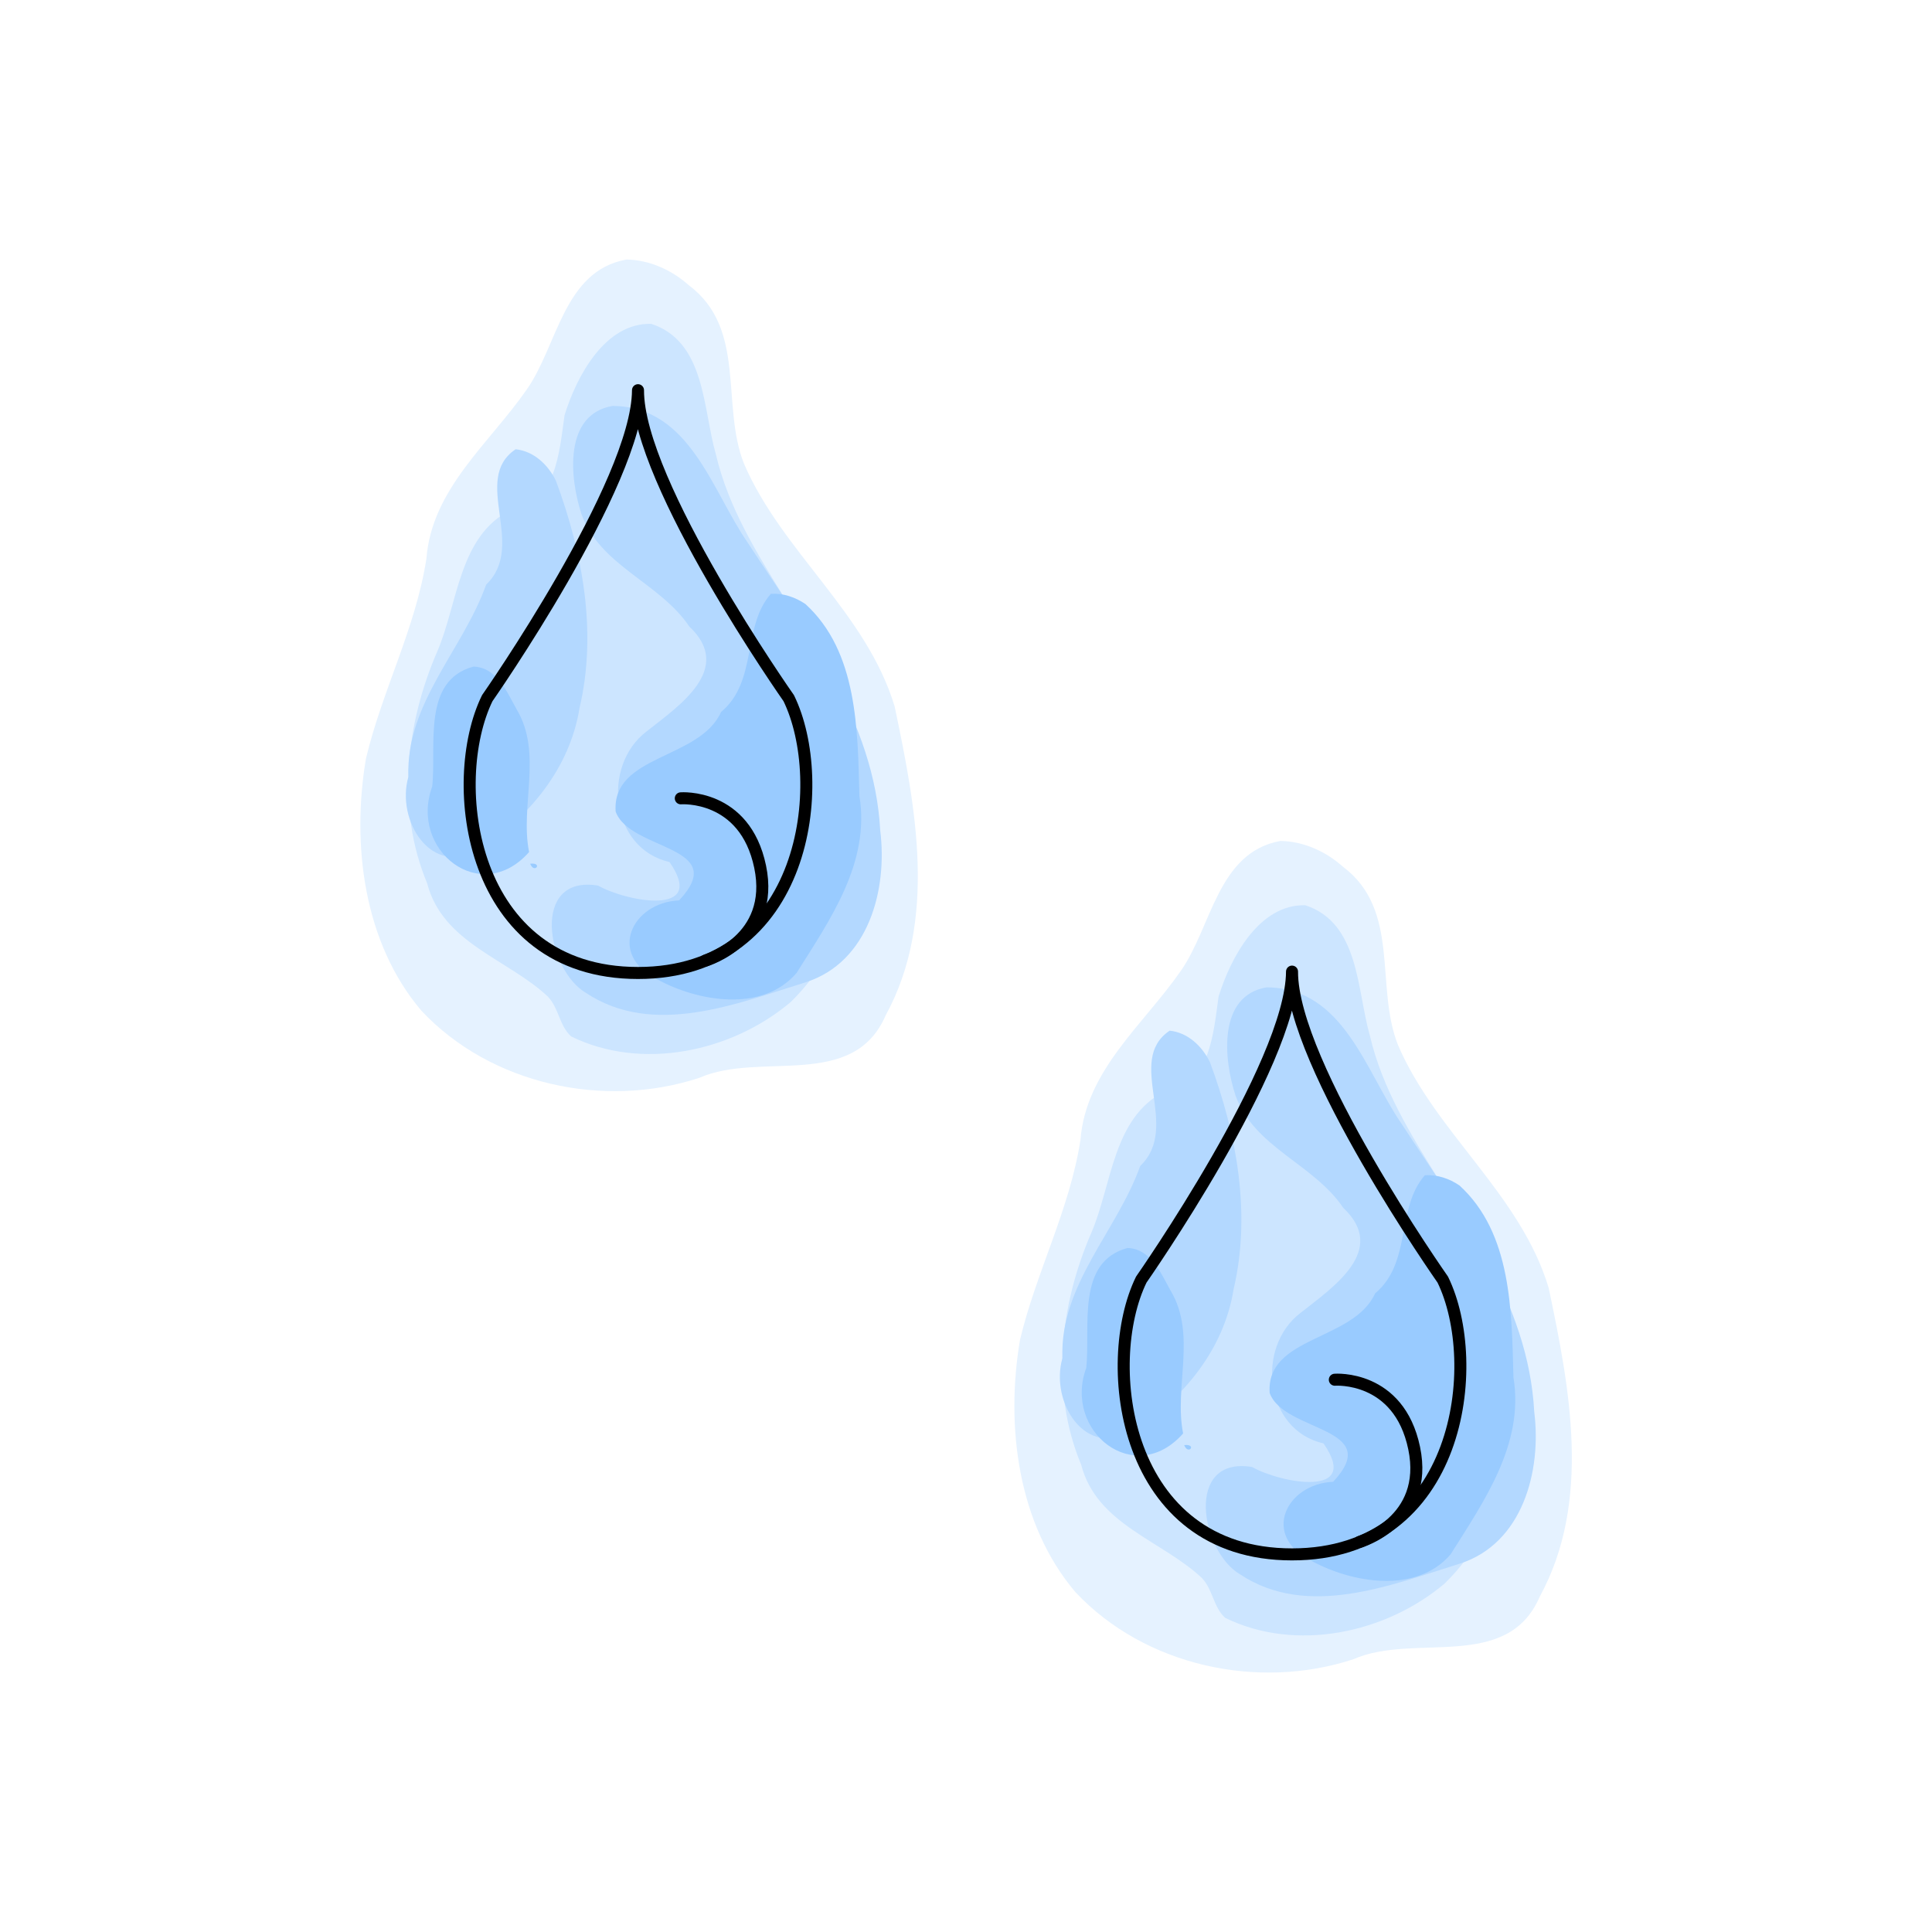
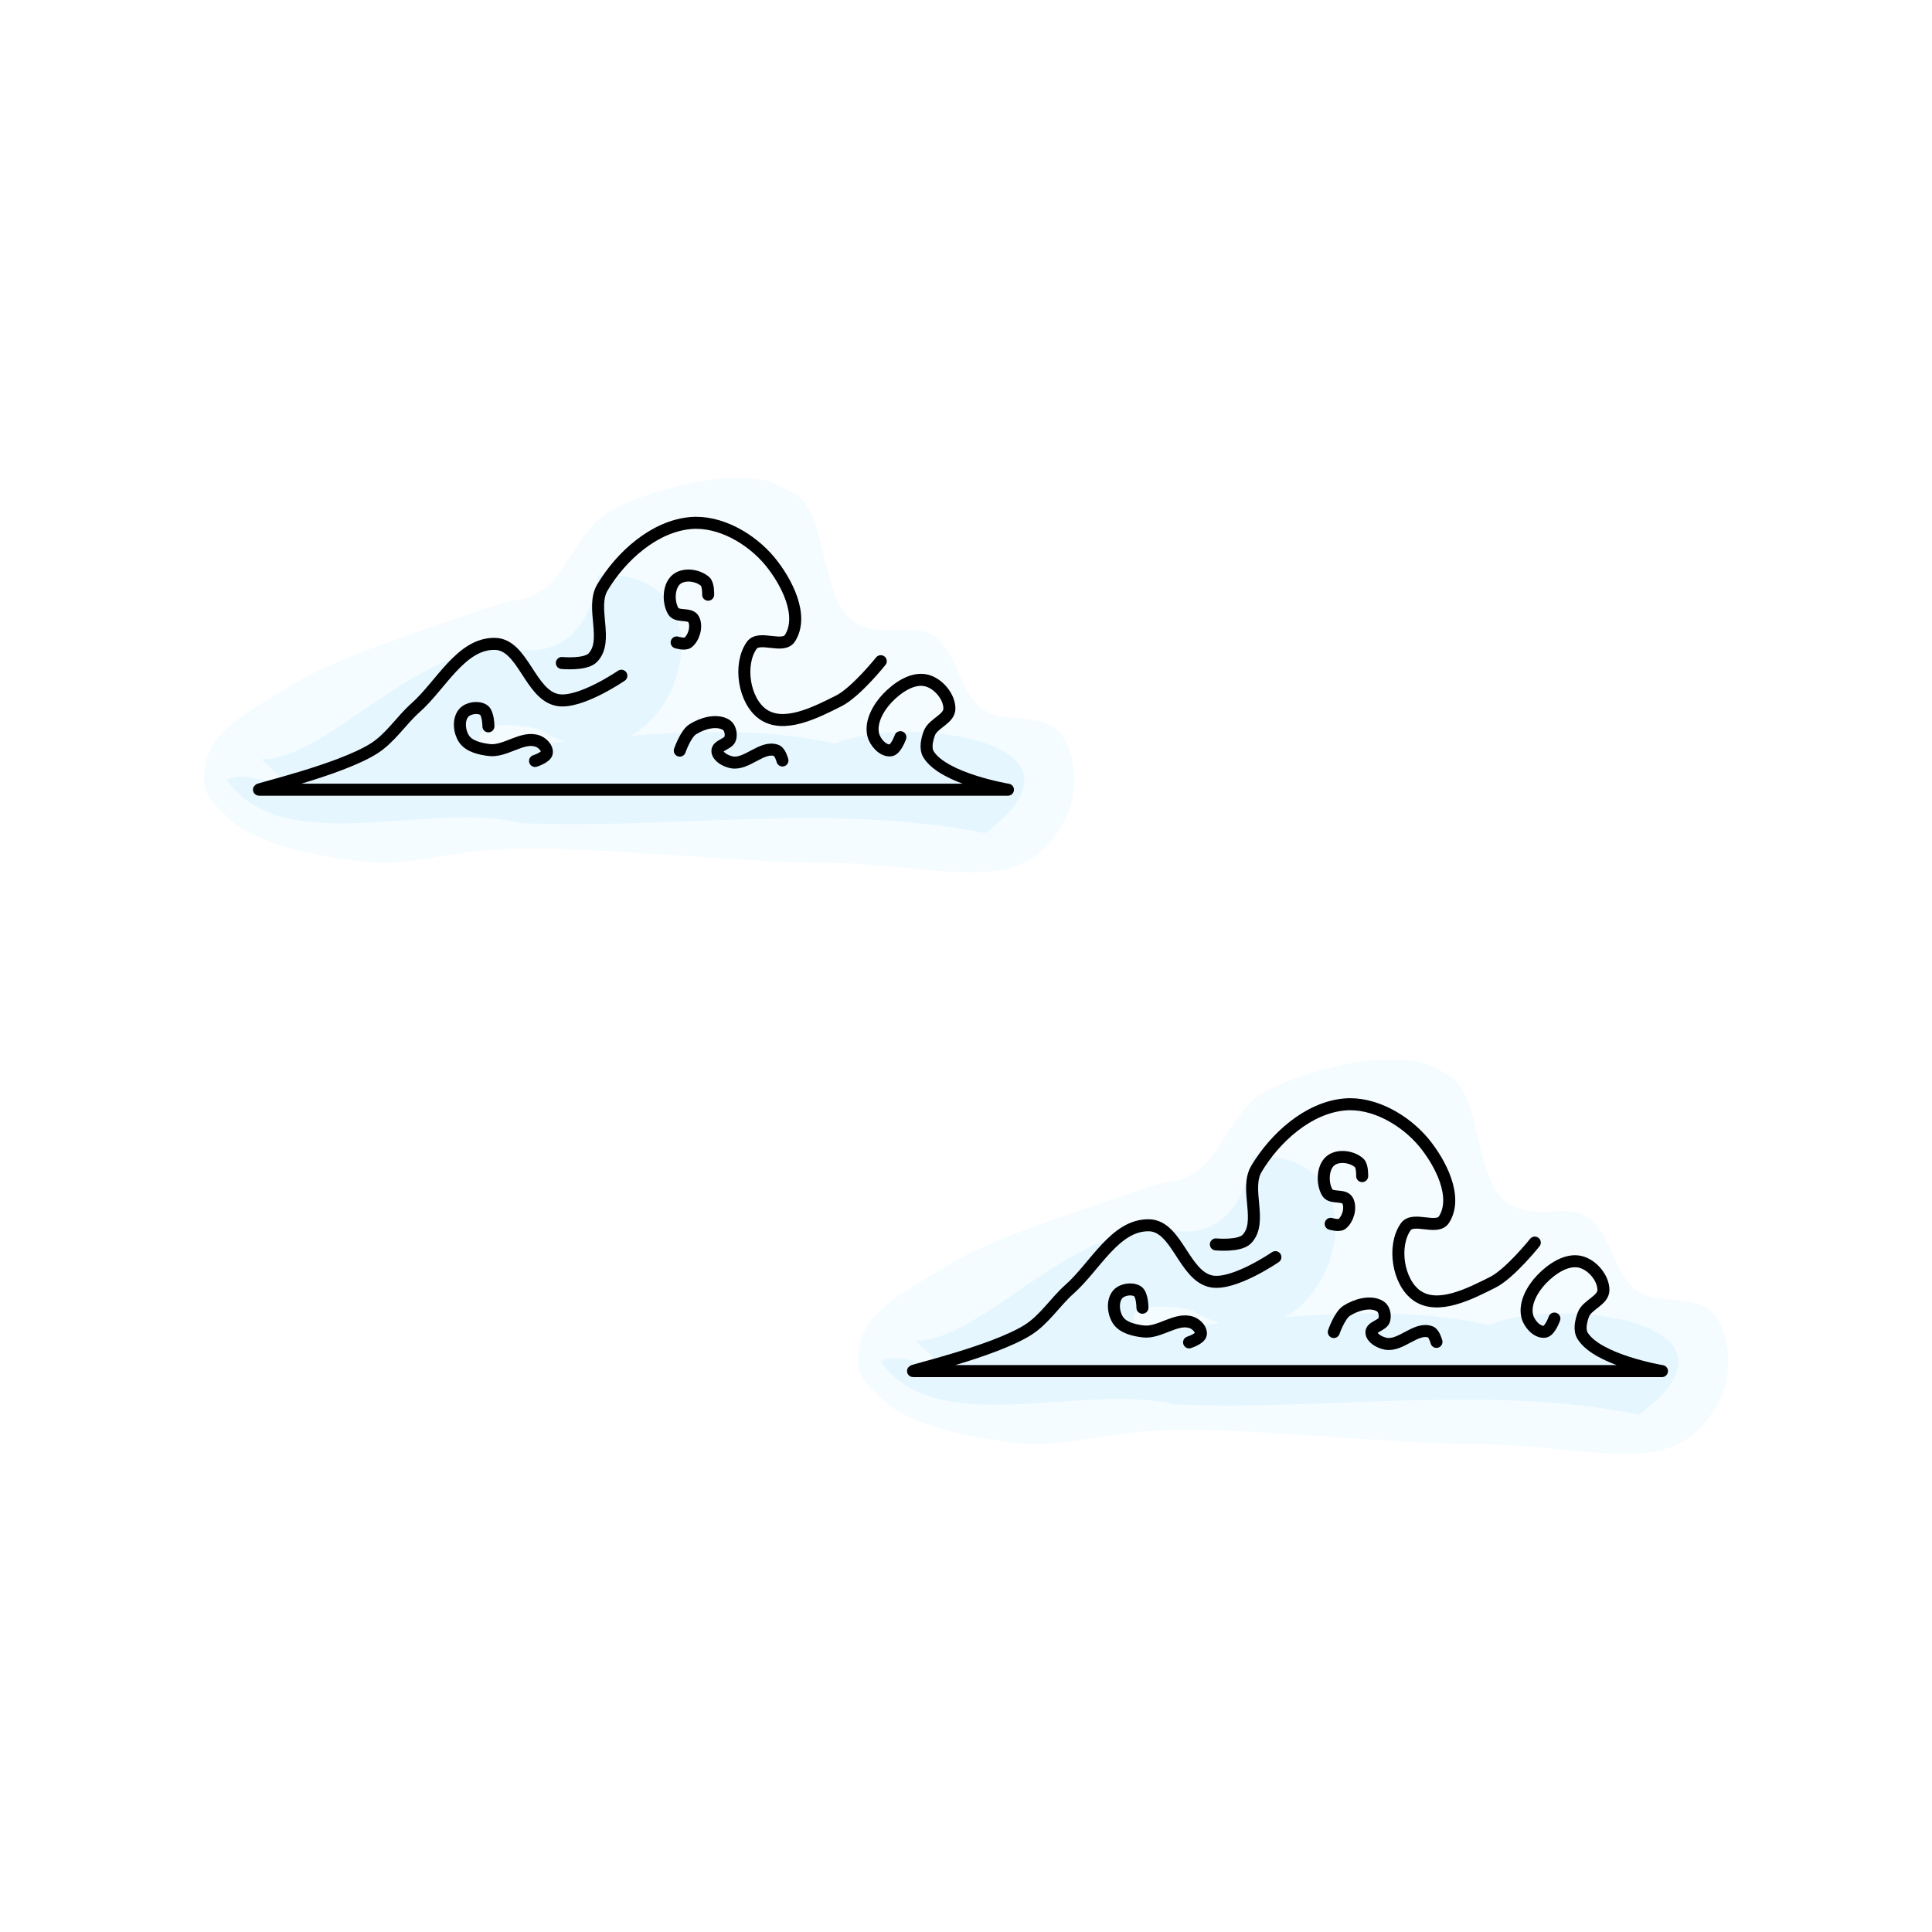
<svg xmlns="http://www.w3.org/2000/svg" xmlns:ns1="svglink" xmlns:ns2="svglink:origin" width="16.072mm" height="16.072mm" viewBox="0 0 16.072 16.072" version="1.1" id="svg8848">
-   <defs id="defs8852" />
+   <defs id="defs8852">
+     <defs id="defs2-3" transform="translate(23.7157, 9.99819)" />
+     <style id="style2-6" transform="translate(23.7157, 9.99819)">
+ polygon {
+ shape-rendering:crispEdges;
+ stroke-width:0.074;
+ }
+ .s0 {
+ stroke:#000000;
+ stroke-width:0.072;
+ stroke-linecap:round;
+ stroke-linejoin:round;
+ fill:none;
+ }
+ .s1 {
+ stroke:#000000;
+ stroke-width:0.072;
+ stroke-linecap:round;
+ stroke-linejoin:round;
+ fill:none;
+ }
+ .s2 {
+ stroke:#19b219;
+ stroke-width:0.072;
+ stroke-linecap:round;
+ stroke-linejoin:round;
+ fill:none;
+ }
+ .s3 {
+ stroke:#7f4c00;
+ stroke-width:0.072;
+ stroke-linecap:round;
+ stroke-linejoin:round;
+ fill:none;
+ }
+ .s4 {
+ stroke:#00cc00;
+ stroke-width:0.072;
+ stroke-linecap:round;
+ stroke-linejoin:round;
+ fill:none;
+ }
+ .s5 {
+ stroke:#000000;
+ stroke-width:0.048;
+ stroke-linecap:round;
+ stroke-linejoin:round;
+ fill:none;
+ }
+ .s6 {
+ stroke:#ff19ff;
+ stroke-width:0.048;
+ stroke-linecap:round;
+ stroke-linejoin:round;
+ fill:none;
+ }
+ .s7 {
+ stroke:#ff0000;
+ stroke-width:0.072;
+ stroke-linecap:round;
+ stroke-linejoin:round;
+ fill:none;
+ }
+ .s8 {
+ stroke:#ffff00;
+ stroke-width:0.072;
+ stroke-linecap:round;
+ stroke-linejoin:round;
+ fill:none;
+ }
+ .s9 {
+ stroke:#001919;
+ stroke-width:0.048;
+ stroke-linecap:round;
+ stroke-linejoin:round;
+ fill:none;
+ }
+ .sa {
+ stroke:#006666;
+ stroke-width:0.048;
+ stroke-linecap:round;
+ stroke-linejoin:round;
+ fill:none;
+ }
+ .sb {
+ stroke:#00ffff;
+ stroke-width:0.145;
+ stroke-linecap:round;
+ stroke-linejoin:round;
+ fill:none;
+ }
+ .sc {
+ stroke:#ff0000;
+ stroke-width:0.386;
+ stroke-linecap:round;
+ stroke-linejoin:round;
+ fill:none;
+ }
+ .sd {
+ stroke:#191919;
+ stroke-width:0.048;
+ stroke-linecap:round;
+ stroke-linejoin:round;
+ fill:none;
+ }
+ .se {
+ stroke:#000000;
+ stroke-width:0.048;
+ stroke-linecap:round;
+ stroke-linejoin:round;
+ stroke-dasharray:0.723,0.723;
+ fill:none;
+ }
+ .sf {
+ stroke:#000000;
+ stroke-width:0.145;
+ stroke-linecap:round;
+ stroke-linejoin:round;
+ fill:none;
+ }
+ </style>
+   </defs>
  <style id="style8840">
polygon {
shape-rendering:crispEdges;
stroke-width:0.074;
}
.s0 {
stroke:#000000;
stroke-width:0.072;
stroke-linecap:round;
stroke-linejoin:round;
fill:none;
}
.s1 {
stroke:#000000;
stroke-width:0.072;
stroke-linecap:round;
stroke-linejoin:round;
fill:none;
}
.s2 {
stroke:#19b219;
stroke-width:0.072;
stroke-linecap:round;
stroke-linejoin:round;
fill:none;
}
.s3 {
stroke:#7f4c00;
stroke-width:0.072;
stroke-linecap:round;
stroke-linejoin:round;
fill:none;
}
.s4 {
stroke:#00cc00;
stroke-width:0.072;
stroke-linecap:round;
stroke-linejoin:round;
fill:none;
}
.s5 {
stroke:#000000;
stroke-width:0.048;
stroke-linecap:round;
stroke-linejoin:round;
fill:none;
}
.s6 {
stroke:#ff19ff;
stroke-width:0.048;
stroke-linecap:round;
stroke-linejoin:round;
fill:none;
}
.s7 {
stroke:#ff0000;
stroke-width:0.072;
stroke-linecap:round;
stroke-linejoin:round;
fill:none;
}
.s8 {
stroke:#ffff00;
stroke-width:0.072;
stroke-linecap:round;
stroke-linejoin:round;
fill:none;
}
.s9 {
stroke:#001919;
stroke-width:0.048;
stroke-linecap:round;
stroke-linejoin:round;
fill:none;
}
.sa {
stroke:#006666;
stroke-width:0.048;
stroke-linecap:round;
stroke-linejoin:round;
fill:none;
}
.sb {
stroke:#00ffff;
stroke-width:0.145;
stroke-linecap:round;
stroke-linejoin:round;
fill:none;
}
.sc {
stroke:#ff0000;
stroke-width:0.386;
stroke-linecap:round;
stroke-linejoin:round;
fill:none;
}
.sd {
stroke:#191919;
stroke-width:0.048;
stroke-linecap:round;
stroke-linejoin:round;
fill:none;
}
.se {
stroke:#000000;
stroke-width:0.048;
stroke-linecap:round;
stroke-linejoin:round;
stroke-dasharray:0.723,0.723;
fill:none;
}
.sf {
stroke:#000000;
stroke-width:0.145;
stroke-linecap:round;
stroke-linejoin:round;
fill:none;
}
</style>
-   <g ns1:href="drop_color.svg" ns2:x="4.2131853" ns2:y="4.8585572" id="g9420" transform="translate(-1.216098,-2.699982)">
-     <defs id="defs1" transform="translate(4.21319, 4.85856)" />
-     <style id="style1" transform="translate(4.21319, 4.85856)">
+   <g ns1:href="cloud_color.svg" ns2:x="4.0521731" ns2:y="4.9428267" ns1:image-svg-dpi="200" ns1:image-height="3.2773674" ns1:image-width="7.241487" id="g4" transform="translate(5.747307,-0.9636678)">
+     <defs id="defs4" transform="translate(4.05217, 4.94283)">
+       <defs id="defs3" transform="translate(23.7157, 9.99819)" />
+       <style id="style3" transform="translate(23.7157, 9.99819)">
polygon {
shape-rendering:crispEdges;
stroke-width:0.074;
}
.s0 {
stroke:#000000;
stroke-width:0.072;
stroke-linecap:round;
stroke-linejoin:round;
fill:none;
}
.s1 {
stroke:#000000;
stroke-width:0.072;
stroke-linecap:round;
stroke-linejoin:round;
fill:none;
}
.s2 {
stroke:#19b219;
stroke-width:0.072;
stroke-linecap:round;
stroke-linejoin:round;
fill:none;
}
.s3 {
stroke:#7f4c00;
stroke-width:0.072;
stroke-linecap:round;
stroke-linejoin:round;
fill:none;
}
.s4 {
stroke:#00cc00;
stroke-width:0.072;
stroke-linecap:round;
stroke-linejoin:round;
fill:none;
}
.s5 {
stroke:#000000;
stroke-width:0.048;
stroke-linecap:round;
stroke-linejoin:round;
fill:none;
}
.s6 {
stroke:#ff19ff;
stroke-width:0.048;
stroke-linecap:round;
stroke-linejoin:round;
fill:none;
}
.s7 {
stroke:#ff0000;
stroke-width:0.072;
stroke-linecap:round;
stroke-linejoin:round;
fill:none;
}
.s8 {
stroke:#ffff00;
stroke-width:0.072;
stroke-linecap:round;
stroke-linejoin:round;
fill:none;
}
.s9 {
stroke:#001919;
stroke-width:0.048;
stroke-linecap:round;
stroke-linejoin:round;
fill:none;
}
.sa {
stroke:#006666;
stroke-width:0.048;
stroke-linecap:round;
stroke-linejoin:round;
fill:none;
}
.sb {
stroke:#00ffff;
stroke-width:0.145;
stroke-linecap:round;
stroke-linejoin:round;
fill:none;
}
.sc {
stroke:#ff0000;
stroke-width:0.386;
stroke-linecap:round;
stroke-linejoin:round;
fill:none;
}
.sd {
stroke:#191919;
stroke-width:0.048;
stroke-linecap:round;
stroke-linejoin:round;
fill:none;
}
.se {
stroke:#000000;
stroke-width:0.048;
stroke-linecap:round;
stroke-linejoin:round;
stroke-dasharray:0.723,0.723;
fill:none;
}
.sf {
stroke:#000000;
stroke-width:0.145;
stroke-linecap:round;
stroke-linejoin:round;
fill:none;
}
</style>
-     <g id="g7478" transform="translate(4.21319, 4.85856)">
-       <path id="path5548" style="fill:#e5f2ff;fill-opacity:1;stroke-width:0.3;stroke-linecap:round;stroke-linejoin:round" d="m 23.535,7.207 c -0.524,0.094 -0.572,0.716 -0.83,1.082 -0.309,0.446 -0.789,0.825 -0.834,1.405 -0.089,0.578 -0.369,1.1 -0.503,1.664 -0.121,0.715 -0.02,1.532 0.462,2.099 0.577,0.614 1.519,0.818 2.312,0.557 0.506,-0.223 1.279,0.109 1.55,-0.521 0.432,-0.791 0.25,-1.732 0.074,-2.568 C 25.532,10.147 24.828,9.638 24.513,8.906 24.318,8.416 24.538,7.784 24.054,7.421 23.912,7.294 23.727,7.21 23.535,7.207 Z" transform="translate(-21.32067,-7.206504)" />
-       <path style="fill:#cce5ff;fill-opacity:1;stroke-width:0.3;stroke-linecap:round;stroke-linejoin:round" d="m 22.884,13.341 c -0.335,-0.316 -0.878,-0.446 -1.007,-0.945 -0.259,-0.621 -0.177,-1.328 0.086,-1.933 0.17,-0.397 0.178,-0.957 0.609,-1.172 0.381,-0.047 0.405,-0.492 0.448,-0.789 0.1,-0.324 0.337,-0.77 0.721,-0.76 0.452,0.147 0.429,0.708 0.538,1.086 0.205,0.876 0.94,1.518 1.149,2.396 0.15,0.739 0.035,1.613 -0.527,2.16 -0.491,0.415 -1.238,0.574 -1.826,0.286 -0.098,-0.088 -0.102,-0.234 -0.191,-0.328 z" id="path6263" transform="translate(-21.32067,-7.206504)" />
-       <path id="path6340" style="fill:#b3d8ff;fill-opacity:1;stroke-width:0.3;stroke-linecap:round;stroke-linejoin:round" d="m 23.424,8.424 c -0.414,0.067 -0.362,0.602 -0.263,0.901 0.156,0.433 0.65,0.568 0.897,0.935 0.375,0.353 -0.088,0.661 -0.355,0.872 -0.377,0.286 -0.301,0.975 0.19,1.087 0.318,0.457 -0.356,0.331 -0.594,0.196 -0.564,-0.093 -0.43,0.7 -0.099,0.894 0.561,0.37 1.25,0.089 1.827,-0.09 0.523,-0.168 0.681,-0.771 0.619,-1.262 -0.048,-0.914 -0.623,-1.661 -1.103,-2.396 -0.298,-0.431 -0.479,-1.128 -1.117,-1.136 z m -0.812,0.362 c -0.371,0.251 0.098,0.798 -0.244,1.125 -0.194,0.544 -0.67,0.988 -0.647,1.599 -0.105,0.362 0.19,0.845 0.591,0.602 0.417,-0.268 0.753,-0.676 0.833,-1.176 0.148,-0.629 0.025,-1.293 -0.197,-1.889 -0.065,-0.133 -0.184,-0.247 -0.337,-0.262 z" transform="translate(-21.32067,-7.206504)" />
-       <path id="path6493" style="fill:#99cbff;fill-opacity:1;stroke-width:0.3;stroke-linecap:round;stroke-linejoin:round" d="m 24.737,9.987 c -0.244,0.277 -0.106,0.725 -0.415,0.984 -0.179,0.397 -0.909,0.354 -0.877,0.828 0.118,0.329 0.959,0.279 0.528,0.739 -0.393,0.018 -0.6,0.448 -0.184,0.656 0.339,0.186 0.876,0.28 1.161,-0.052 0.278,-0.442 0.614,-0.919 0.523,-1.472 -0.015,-0.548 -0.013,-1.199 -0.449,-1.597 -0.084,-0.057 -0.185,-0.092 -0.288,-0.085 z m -2.474,0.606 c -0.432,0.116 -0.307,0.661 -0.344,0.998 -0.193,0.529 0.404,1.001 0.806,0.545 -0.077,-0.386 0.115,-0.823 -0.104,-1.188 -0.081,-0.145 -0.164,-0.348 -0.359,-0.355 z m 0.471,1.64 c 0.035,0.089 0.109,-0.012 0,0 z" transform="translate(-21.32067,-7.206504)" />
-     </g>
-     <g ns1:href="drop.svg" ns2:x="23.715717" ns2:y="9.998189" id="g7532" transform="translate(-18.7957, -4.24976)">
-       <defs id="defs7514" transform="translate(23.7157, 9.99819)" />
-       <style id="style7520" transform="translate(23.7157, 9.99819)">
+     </defs>
+     <style id="style4" transform="translate(4.05217, 4.94283)">
polygon {
shape-rendering:crispEdges;
stroke-width:0.074;
}
.s0 {
stroke:#000000;
stroke-width:0.072;
stroke-linecap:round;
stroke-linejoin:round;
fill:none;
}
.s1 {
stroke:#000000;
stroke-width:0.072;
stroke-linecap:round;
stroke-linejoin:round;
fill:none;
}
.s2 {
stroke:#19b219;
stroke-width:0.072;
stroke-linecap:round;
stroke-linejoin:round;
fill:none;
}
.s3 {
stroke:#7f4c00;
stroke-width:0.072;
stroke-linecap:round;
stroke-linejoin:round;
fill:none;
}
.s4 {
stroke:#00cc00;
stroke-width:0.072;
stroke-linecap:round;
stroke-linejoin:round;
fill:none;
}
.s5 {
stroke:#000000;
stroke-width:0.048;
stroke-linecap:round;
stroke-linejoin:round;
fill:none;
}
.s6 {
stroke:#ff19ff;
stroke-width:0.048;
stroke-linecap:round;
stroke-linejoin:round;
fill:none;
}
.s7 {
stroke:#ff0000;
stroke-width:0.072;
stroke-linecap:round;
stroke-linejoin:round;
fill:none;
}
.s8 {
stroke:#ffff00;
stroke-width:0.072;
stroke-linecap:round;
stroke-linejoin:round;
fill:none;
}
.s9 {
stroke:#001919;
stroke-width:0.048;
stroke-linecap:round;
stroke-linejoin:round;
fill:none;
}
.sa {
stroke:#006666;
stroke-width:0.048;
stroke-linecap:round;
stroke-linejoin:round;
fill:none;
}
.sb {
stroke:#00ffff;
stroke-width:0.145;
stroke-linecap:round;
stroke-linejoin:round;
fill:none;
}
.sc {
stroke:#ff0000;
stroke-width:0.386;
stroke-linecap:round;
stroke-linejoin:round;
fill:none;
}
.sd {
stroke:#191919;
stroke-width:0.048;
stroke-linecap:round;
stroke-linejoin:round;
fill:none;
}
.se {
stroke:#000000;
stroke-width:0.048;
stroke-linecap:round;
stroke-linejoin:round;
stroke-dasharray:0.723,0.723;
fill:none;
}
.sf {
stroke:#000000;
stroke-width:0.145;
stroke-linecap:round;
stroke-linejoin:round;
fill:none;
}
</style>
-       <g id="g7530" transform="translate(1.68822,1.90182)">
-         <g id="g7528">
-           <path id="path7524" style="fill:none;stroke:#000000;stroke-width:0.1;stroke-linecap:round;stroke-linejoin:round;stroke-dasharray:none" d="m 23.631,8.294 c -0.003,0.773 -1.254,2.562 -1.254,2.562 -0.34,0.695 -0.152,2.286 1.254,2.286 1.406,0 1.594,-1.59 1.254,-2.286 0,0 -1.257,-1.789 -1.254,-2.562 z" />
-           <path style="fill:none;stroke:#000000;stroke-width:0.1;stroke-linecap:round;stroke-linejoin:round;stroke-dasharray:none" d="m 24.194,13.038 c 0,0 0.58,-0.17 0.453,-0.78 -0.127,-0.61 -0.66,-0.569 -0.66,-0.569" id="path7526" />
-         </g>
+     <g id="g206" transform="matrix(-1,0,0,1,-55.0223,-137.539)">
+       <g id="g3">
+         <path style="fill:#f5fcff;fill-opacity:1;stroke:none;stroke-width:0.1;stroke-linecap:round;stroke-linejoin:round;stroke-dasharray:none;stroke-opacity:1" d="m -55.35,142.482 c -0.265,8.5e-4 -0.312,-0.006 -0.553,0.141 -0.241,0.146 -0.208,0.835 -0.445,1.028 -0.237,0.193 -0.5,0.009 -0.697,0.143 -0.197,0.134 -0.204,0.449 -0.394,0.6 -0.19,0.151 -0.555,0.003 -0.691,0.256 -0.136,0.252 -0.129,0.667 0.222,0.958 0.351,0.291 1.033,0.075 1.75,0.073 0.716,-0.002 1.901,-0.132 2.544,-0.12 0.643,0.012 0.895,0.154 1.305,0.11 0.41,-0.044 0.904,-0.15 1.113,-0.344 0.209,-0.194 0.264,-0.259 0.201,-0.51 -0.063,-0.251 -0.385,-0.424 -0.765,-0.65 -0.38,-0.226 -1.195,-0.473 -1.535,-0.596 -0.34,-0.123 -0.3,-0.035 -0.497,-0.165 -0.197,-0.131 -0.313,-0.535 -0.589,-0.672 -0.276,-0.137 -0.704,-0.253 -0.969,-0.252 z" id="path198" />
+         <path style="fill:#f2f2f2;fill-opacity:1;stroke:none;stroke-width:0.1;stroke-linecap:round;stroke-linejoin:round;stroke-dasharray:none;stroke-opacity:1" d="m -56.498,145.198 c 0.138,0.003 0.014,0.075 0,0 z" id="path204" />
+         <path style="fill:#f2f2f2;fill-opacity:1;stroke:none;stroke-width:0.1;stroke-linecap:round;stroke-linejoin:round;stroke-dasharray:none;stroke-opacity:1" d="m -54.239,144.74 c -0.04,0.055 -0.167,-0.036 0,0 z" id="path203" />
+         <path style="fill:#f2f2f2;fill-opacity:1;stroke:none;stroke-width:0.1;stroke-linecap:round;stroke-linejoin:round;stroke-dasharray:none;stroke-opacity:1" d="m -53.352,144.423 0.021,0.019 z" id="path201" />
+         <path style="fill:#f2f2f2;fill-opacity:1;stroke:none;stroke-width:0.1;stroke-linecap:round;stroke-linejoin:round;stroke-dasharray:none;stroke-opacity:1" d="m -53.823,145.312 c -0.105,0.004 -0.075,0.003 0,0 z" id="path199" />
+         <path style="fill:#e5f6ff;fill-opacity:1;stroke:none;stroke-width:0.1;stroke-linecap:round;stroke-linejoin:round;stroke-dasharray:none;stroke-opacity:1" d="m -54.252,143.287 c -1.269,-0.07 -0.607,1.971 0.498,1.28 0.706,-0.157 0.615,0.311 -0.037,0.124 -0.805,-0.074 -1.618,-0.182 -2.431,-0.002 -0.559,-0.248 -2.29,-0.033 -1.248,0.745 1.278,-0.256 2.562,-0.031 3.862,-0.084 0.764,-0.191 1.98,0.308 2.448,-0.36 -0.241,-0.129 -0.792,0.288 -0.289,-0.172 -0.564,0.014 -1.354,-1.053 -2.162,-0.913 -0.439,0.057 -0.603,-0.33 -0.641,-0.617 z" id="path190" />
+       </g>
+       <g id="g2">
+         <path style="fill:none;stroke:#000000;stroke-width:0.1;stroke-linecap:round;stroke-linejoin:round;stroke-dasharray:none" d="m -54.444,144.124 c 0,0 0.345,0.237 0.531,0.202 0.229,-0.043 0.286,-0.46 0.518,-0.467 0.283,-0.008 0.451,0.344 0.664,0.532 0.121,0.108 0.21,0.254 0.348,0.34 0.286,0.179 0.989,0.341 0.952,0.341 h -6.229 c 0,0 0.533,-0.089 0.66,-0.293 0.031,-0.05 0.014,-0.122 -0.006,-0.177 -0.031,-0.083 -0.167,-0.117 -0.167,-0.205 3.85e-4,-0.101 0.094,-0.211 0.193,-0.234 0.115,-0.027 0.241,0.061 0.323,0.147 0.075,0.079 0.143,0.198 0.118,0.304 -0.015,0.063 -0.08,0.137 -0.144,0.131 -0.045,-0.004 -0.082,-0.11 -0.082,-0.11" id="path19731" />
+         <path style="fill:none;fill-opacity:1;stroke:#000000;stroke-width:0.1;stroke-linecap:round;stroke-linejoin:round;stroke-dasharray:none;stroke-opacity:1" d="m -53.949,144.018 c 0,0 -0.197,0.019 -0.257,-0.044 -0.137,-0.141 0.02,-0.415 -0.08,-0.584 -0.155,-0.26 -0.431,-0.509 -0.733,-0.536 -0.243,-0.022 -0.504,0.129 -0.66,0.317 -0.14,0.17 -0.286,0.453 -0.168,0.64 0.058,0.092 0.257,-0.028 0.319,0.061 0.111,0.158 0.065,0.459 -0.092,0.571 -0.174,0.124 -0.44,-0.013 -0.631,-0.109 -0.144,-0.072 -0.351,-0.331 -0.351,-0.331" id="path183" />
+         <path style="fill:none;fill-opacity:1;stroke:#000000;stroke-width:0.1;stroke-linecap:round;stroke-linejoin:round;stroke-dasharray:none;stroke-opacity:1" d="m -55.166,143.45 c 0,0 -0.003,-0.086 0.025,-0.11 0.062,-0.055 0.181,-0.07 0.243,-0.014 0.063,0.057 0.066,0.187 0.022,0.261 -0.032,0.054 -0.142,0.011 -0.17,0.069 -0.029,0.059 -0.002,0.152 0.048,0.192 0.025,0.02 0.094,-0.001 0.094,-0.001" id="path184" />
+         <path style="fill:none;fill-opacity:1;stroke:#000000;stroke-width:0.1;stroke-linecap:round;stroke-linejoin:round;stroke-dasharray:none;stroke-opacity:1" d="m -53.726,144.833 c 0,0 -0.092,-0.029 -0.098,-0.068 -0.006,-0.039 0.035,-0.081 0.073,-0.096 0.128,-0.049 0.27,0.09 0.406,0.073 0.076,-0.009 0.168,-0.03 0.21,-0.093 0.04,-0.06 0.05,-0.161 0.002,-0.216 -0.036,-0.041 -0.118,-0.054 -0.164,-0.025 -0.041,0.025 -0.041,0.137 -0.041,0.137" id="path185" />
+         <path style="fill:none;fill-opacity:1;stroke:#000000;stroke-width:0.1;stroke-linecap:round;stroke-linejoin:round;stroke-dasharray:none;stroke-opacity:1" d="m -55.784,144.829 c 0,0 0.018,-0.069 0.048,-0.082 0.119,-0.048 0.249,0.123 0.375,0.097 0.05,-0.01 0.115,-0.045 0.118,-0.093 0.003,-0.049 -0.095,-0.058 -0.107,-0.106 -0.01,-0.038 3.2e-5,-0.09 0.034,-0.112 0.079,-0.049 0.201,-0.013 0.279,0.037 0.059,0.038 0.107,0.177 0.107,0.177" id="path186" />
      </g>
    </g>
  </g>
-   <g ns1:href="drop_color.svg" ns2:x="4.2131853" ns2:y="4.8585572" id="g9871" transform="translate(4.224628,2.136631)">
-     <defs id="defs2" transform="translate(4.21319, 4.85856)" />
-     <style id="style2" transform="translate(4.21319, 4.85856)">
+   <g ns1:href="cloud_color.svg" ns2:x="4.0521731" ns2:y="4.9428267" ns1:image-svg-dpi="200" ns1:image-height="3.2773674" ns1:image-width="7.241487" id="g20" transform="translate(11.18803,3.872945)">
+     <defs id="defs7" transform="translate(4.05217, 4.94283)">
+       <defs id="defs6" transform="translate(23.7157, 9.99819)" />
+       <style id="style6" transform="translate(23.7157, 9.99819)">
polygon {
shape-rendering:crispEdges;
stroke-width:0.074;
}
.s0 {
stroke:#000000;
stroke-width:0.072;
stroke-linecap:round;
stroke-linejoin:round;
fill:none;
}
.s1 {
stroke:#000000;
stroke-width:0.072;
stroke-linecap:round;
stroke-linejoin:round;
fill:none;
}
.s2 {
stroke:#19b219;
stroke-width:0.072;
stroke-linecap:round;
stroke-linejoin:round;
fill:none;
}
.s3 {
stroke:#7f4c00;
stroke-width:0.072;
stroke-linecap:round;
stroke-linejoin:round;
fill:none;
}
.s4 {
stroke:#00cc00;
stroke-width:0.072;
stroke-linecap:round;
stroke-linejoin:round;
fill:none;
}
.s5 {
stroke:#000000;
stroke-width:0.048;
stroke-linecap:round;
stroke-linejoin:round;
fill:none;
}
.s6 {
stroke:#ff19ff;
stroke-width:0.048;
stroke-linecap:round;
stroke-linejoin:round;
fill:none;
}
.s7 {
stroke:#ff0000;
stroke-width:0.072;
stroke-linecap:round;
stroke-linejoin:round;
fill:none;
}
.s8 {
stroke:#ffff00;
stroke-width:0.072;
stroke-linecap:round;
stroke-linejoin:round;
fill:none;
}
.s9 {
stroke:#001919;
stroke-width:0.048;
stroke-linecap:round;
stroke-linejoin:round;
fill:none;
}
.sa {
stroke:#006666;
stroke-width:0.048;
stroke-linecap:round;
stroke-linejoin:round;
fill:none;
}
.sb {
stroke:#00ffff;
stroke-width:0.145;
stroke-linecap:round;
stroke-linejoin:round;
fill:none;
}
.sc {
stroke:#ff0000;
stroke-width:0.386;
stroke-linecap:round;
stroke-linejoin:round;
fill:none;
}
.sd {
stroke:#191919;
stroke-width:0.048;
stroke-linecap:round;
stroke-linejoin:round;
fill:none;
}
.se {
stroke:#000000;
stroke-width:0.048;
stroke-linecap:round;
stroke-linejoin:round;
stroke-dasharray:0.723,0.723;
fill:none;
}
.sf {
stroke:#000000;
stroke-width:0.145;
stroke-linecap:round;
stroke-linejoin:round;
fill:none;
}
</style>
-     <g id="g5" transform="translate(4.21319, 4.85856)">
-       <path id="path2" style="fill:#e5f2ff;fill-opacity:1;stroke-width:0.3;stroke-linecap:round;stroke-linejoin:round" d="m 23.535,7.207 c -0.524,0.094 -0.572,0.716 -0.83,1.082 -0.309,0.446 -0.789,0.825 -0.834,1.405 -0.089,0.578 -0.369,1.1 -0.503,1.664 -0.121,0.715 -0.02,1.532 0.462,2.099 0.577,0.614 1.519,0.818 2.312,0.557 0.506,-0.223 1.279,0.109 1.55,-0.521 0.432,-0.791 0.25,-1.732 0.074,-2.568 C 25.532,10.147 24.828,9.638 24.513,8.906 24.318,8.416 24.538,7.784 24.054,7.421 23.912,7.294 23.727,7.21 23.535,7.207 Z" transform="translate(-21.32067,-7.206504)" />
-       <path style="fill:#cce5ff;fill-opacity:1;stroke-width:0.3;stroke-linecap:round;stroke-linejoin:round" d="m 22.884,13.341 c -0.335,-0.316 -0.878,-0.446 -1.007,-0.945 -0.259,-0.621 -0.177,-1.328 0.086,-1.933 0.17,-0.397 0.178,-0.957 0.609,-1.172 0.381,-0.047 0.405,-0.492 0.448,-0.789 0.1,-0.324 0.337,-0.77 0.721,-0.76 0.452,0.147 0.429,0.708 0.538,1.086 0.205,0.876 0.94,1.518 1.149,2.396 0.15,0.739 0.035,1.613 -0.527,2.16 -0.491,0.415 -1.238,0.574 -1.826,0.286 -0.098,-0.088 -0.102,-0.234 -0.191,-0.328 z" id="path3" transform="translate(-21.32067,-7.206504)" />
-       <path id="path4" style="fill:#b3d8ff;fill-opacity:1;stroke-width:0.3;stroke-linecap:round;stroke-linejoin:round" d="m 23.424,8.424 c -0.414,0.067 -0.362,0.602 -0.263,0.901 0.156,0.433 0.65,0.568 0.897,0.935 0.375,0.353 -0.088,0.661 -0.355,0.872 -0.377,0.286 -0.301,0.975 0.19,1.087 0.318,0.457 -0.356,0.331 -0.594,0.196 -0.564,-0.093 -0.43,0.7 -0.099,0.894 0.561,0.37 1.25,0.089 1.827,-0.09 0.523,-0.168 0.681,-0.771 0.619,-1.262 -0.048,-0.914 -0.623,-1.661 -1.103,-2.396 -0.298,-0.431 -0.479,-1.128 -1.117,-1.136 z m -0.812,0.362 c -0.371,0.251 0.098,0.798 -0.244,1.125 -0.194,0.544 -0.67,0.988 -0.647,1.599 -0.105,0.362 0.19,0.845 0.591,0.602 0.417,-0.268 0.753,-0.676 0.833,-1.176 0.148,-0.629 0.025,-1.293 -0.197,-1.889 -0.065,-0.133 -0.184,-0.247 -0.337,-0.262 z" transform="translate(-21.32067,-7.206504)" />
-       <path id="path5" style="fill:#99cbff;fill-opacity:1;stroke-width:0.3;stroke-linecap:round;stroke-linejoin:round" d="m 24.737,9.987 c -0.244,0.277 -0.106,0.725 -0.415,0.984 -0.179,0.397 -0.909,0.354 -0.877,0.828 0.118,0.329 0.959,0.279 0.528,0.739 -0.393,0.018 -0.6,0.448 -0.184,0.656 0.339,0.186 0.876,0.28 1.161,-0.052 0.278,-0.442 0.614,-0.919 0.523,-1.472 -0.015,-0.548 -0.013,-1.199 -0.449,-1.597 -0.084,-0.057 -0.185,-0.092 -0.288,-0.085 z m -2.474,0.606 c -0.432,0.116 -0.307,0.661 -0.344,0.998 -0.193,0.529 0.404,1.001 0.806,0.545 -0.077,-0.386 0.115,-0.823 -0.104,-1.188 -0.081,-0.145 -0.164,-0.348 -0.359,-0.355 z m 0.471,1.64 c 0.035,0.089 0.109,-0.012 0,0 z" transform="translate(-21.32067,-7.206504)" />
-     </g>
-     <g ns1:href="drop.svg" ns2:x="23.715717" ns2:y="9.998189" id="g9" transform="translate(-18.7957, -4.24976)">
-       <defs id="defs5" transform="translate(23.7157, 9.99819)" />
-       <style id="style5" transform="translate(23.7157, 9.99819)">
+     </defs>
+     <style id="style7" transform="translate(4.05217, 4.94283)">
polygon {
shape-rendering:crispEdges;
stroke-width:0.074;
}
.s0 {
stroke:#000000;
stroke-width:0.072;
stroke-linecap:round;
stroke-linejoin:round;
fill:none;
}
.s1 {
stroke:#000000;
stroke-width:0.072;
stroke-linecap:round;
stroke-linejoin:round;
fill:none;
}
.s2 {
stroke:#19b219;
stroke-width:0.072;
stroke-linecap:round;
stroke-linejoin:round;
fill:none;
}
.s3 {
stroke:#7f4c00;
stroke-width:0.072;
stroke-linecap:round;
stroke-linejoin:round;
fill:none;
}
.s4 {
stroke:#00cc00;
stroke-width:0.072;
stroke-linecap:round;
stroke-linejoin:round;
fill:none;
}
.s5 {
stroke:#000000;
stroke-width:0.048;
stroke-linecap:round;
stroke-linejoin:round;
fill:none;
}
.s6 {
stroke:#ff19ff;
stroke-width:0.048;
stroke-linecap:round;
stroke-linejoin:round;
fill:none;
}
.s7 {
stroke:#ff0000;
stroke-width:0.072;
stroke-linecap:round;
stroke-linejoin:round;
fill:none;
}
.s8 {
stroke:#ffff00;
stroke-width:0.072;
stroke-linecap:round;
stroke-linejoin:round;
fill:none;
}
.s9 {
stroke:#001919;
stroke-width:0.048;
stroke-linecap:round;
stroke-linejoin:round;
fill:none;
}
.sa {
stroke:#006666;
stroke-width:0.048;
stroke-linecap:round;
stroke-linejoin:round;
fill:none;
}
.sb {
stroke:#00ffff;
stroke-width:0.145;
stroke-linecap:round;
stroke-linejoin:round;
fill:none;
}
.sc {
stroke:#ff0000;
stroke-width:0.386;
stroke-linecap:round;
stroke-linejoin:round;
fill:none;
}
.sd {
stroke:#191919;
stroke-width:0.048;
stroke-linecap:round;
stroke-linejoin:round;
fill:none;
}
.se {
stroke:#000000;
stroke-width:0.048;
stroke-linecap:round;
stroke-linejoin:round;
stroke-dasharray:0.723,0.723;
fill:none;
}
.sf {
stroke:#000000;
stroke-width:0.145;
stroke-linecap:round;
stroke-linejoin:round;
fill:none;
}
</style>
-       <g id="g8" transform="translate(1.68822,1.90182)">
-         <g id="g7">
-           <path id="path6" style="fill:none;stroke:#000000;stroke-width:0.1;stroke-linecap:round;stroke-linejoin:round;stroke-dasharray:none" d="m 23.631,8.294 c -0.003,0.773 -1.254,2.562 -1.254,2.562 -0.34,0.695 -0.152,2.286 1.254,2.286 1.406,0 1.594,-1.59 1.254,-2.286 0,0 -1.257,-1.789 -1.254,-2.562 z" />
-           <path style="fill:none;stroke:#000000;stroke-width:0.1;stroke-linecap:round;stroke-linejoin:round;stroke-dasharray:none" d="m 24.194,13.038 c 0,0 0.58,-0.17 0.453,-0.78 -0.127,-0.61 -0.66,-0.569 -0.66,-0.569" id="path7" />
-         </g>
+     <g id="g19" transform="matrix(-1,0,0,1,-55.0223,-137.539)">
+       <g id="g13">
+         <path style="fill:#f5fcff;fill-opacity:1;stroke:none;stroke-width:0.1;stroke-linecap:round;stroke-linejoin:round;stroke-dasharray:none;stroke-opacity:1" d="m -55.35,142.482 c -0.265,8.5e-4 -0.312,-0.006 -0.553,0.141 -0.241,0.146 -0.208,0.835 -0.445,1.028 -0.237,0.193 -0.5,0.009 -0.697,0.143 -0.197,0.134 -0.204,0.449 -0.394,0.6 -0.19,0.151 -0.555,0.003 -0.691,0.256 -0.136,0.252 -0.129,0.667 0.222,0.958 0.351,0.291 1.033,0.075 1.75,0.073 0.716,-0.002 1.901,-0.132 2.544,-0.12 0.643,0.012 0.895,0.154 1.305,0.11 0.41,-0.044 0.904,-0.15 1.113,-0.344 0.209,-0.194 0.264,-0.259 0.201,-0.51 -0.063,-0.251 -0.385,-0.424 -0.765,-0.65 -0.38,-0.226 -1.195,-0.473 -1.535,-0.596 -0.34,-0.123 -0.3,-0.035 -0.497,-0.165 -0.197,-0.131 -0.313,-0.535 -0.589,-0.672 -0.276,-0.137 -0.704,-0.253 -0.969,-0.252 z" id="path8" />
+         <path style="fill:#f2f2f2;fill-opacity:1;stroke:none;stroke-width:0.1;stroke-linecap:round;stroke-linejoin:round;stroke-dasharray:none;stroke-opacity:1" d="m -56.498,145.198 c 0.138,0.003 0.014,0.075 0,0 z" id="path9" />
+         <path style="fill:#f2f2f2;fill-opacity:1;stroke:none;stroke-width:0.1;stroke-linecap:round;stroke-linejoin:round;stroke-dasharray:none;stroke-opacity:1" d="m -54.239,144.74 c -0.04,0.055 -0.167,-0.036 0,0 z" id="path10" />
+         <path style="fill:#f2f2f2;fill-opacity:1;stroke:none;stroke-width:0.1;stroke-linecap:round;stroke-linejoin:round;stroke-dasharray:none;stroke-opacity:1" d="m -53.352,144.423 0.021,0.019 z" id="path11" />
+         <path style="fill:#f2f2f2;fill-opacity:1;stroke:none;stroke-width:0.1;stroke-linecap:round;stroke-linejoin:round;stroke-dasharray:none;stroke-opacity:1" d="m -53.823,145.312 c -0.105,0.004 -0.075,0.003 0,0 z" id="path12" />
+         <path style="fill:#e5f6ff;fill-opacity:1;stroke:none;stroke-width:0.1;stroke-linecap:round;stroke-linejoin:round;stroke-dasharray:none;stroke-opacity:1" d="m -54.252,143.287 c -1.269,-0.07 -0.607,1.971 0.498,1.28 0.706,-0.157 0.615,0.311 -0.037,0.124 -0.805,-0.074 -1.618,-0.182 -2.431,-0.002 -0.559,-0.248 -2.29,-0.033 -1.248,0.745 1.278,-0.256 2.562,-0.031 3.862,-0.084 0.764,-0.191 1.98,0.308 2.448,-0.36 -0.241,-0.129 -0.792,0.288 -0.289,-0.172 -0.564,0.014 -1.354,-1.053 -2.162,-0.913 -0.439,0.057 -0.603,-0.33 -0.641,-0.617 z" id="path13" />
+       </g>
+       <g id="g18">
+         <path style="fill:none;stroke:#000000;stroke-width:0.1;stroke-linecap:round;stroke-linejoin:round;stroke-dasharray:none" d="m -54.444,144.124 c 0,0 0.345,0.237 0.531,0.202 0.229,-0.043 0.286,-0.46 0.518,-0.467 0.283,-0.008 0.451,0.344 0.664,0.532 0.121,0.108 0.21,0.254 0.348,0.34 0.286,0.179 0.989,0.341 0.952,0.341 h -6.229 c 0,0 0.533,-0.089 0.66,-0.293 0.031,-0.05 0.014,-0.122 -0.006,-0.177 -0.031,-0.083 -0.167,-0.117 -0.167,-0.205 3.85e-4,-0.101 0.094,-0.211 0.193,-0.234 0.115,-0.027 0.241,0.061 0.323,0.147 0.075,0.079 0.143,0.198 0.118,0.304 -0.015,0.063 -0.08,0.137 -0.144,0.131 -0.045,-0.004 -0.082,-0.11 -0.082,-0.11" id="path14" />
+         <path style="fill:none;fill-opacity:1;stroke:#000000;stroke-width:0.1;stroke-linecap:round;stroke-linejoin:round;stroke-dasharray:none;stroke-opacity:1" d="m -53.949,144.018 c 0,0 -0.197,0.019 -0.257,-0.044 -0.137,-0.141 0.02,-0.415 -0.08,-0.584 -0.155,-0.26 -0.431,-0.509 -0.733,-0.536 -0.243,-0.022 -0.504,0.129 -0.66,0.317 -0.14,0.17 -0.286,0.453 -0.168,0.64 0.058,0.092 0.257,-0.028 0.319,0.061 0.111,0.158 0.065,0.459 -0.092,0.571 -0.174,0.124 -0.44,-0.013 -0.631,-0.109 -0.144,-0.072 -0.351,-0.331 -0.351,-0.331" id="path15" />
+         <path style="fill:none;fill-opacity:1;stroke:#000000;stroke-width:0.1;stroke-linecap:round;stroke-linejoin:round;stroke-dasharray:none;stroke-opacity:1" d="m -55.166,143.45 c 0,0 -0.003,-0.086 0.025,-0.11 0.062,-0.055 0.181,-0.07 0.243,-0.014 0.063,0.057 0.066,0.187 0.022,0.261 -0.032,0.054 -0.142,0.011 -0.17,0.069 -0.029,0.059 -0.002,0.152 0.048,0.192 0.025,0.02 0.094,-0.001 0.094,-0.001" id="path16" />
+         <path style="fill:none;fill-opacity:1;stroke:#000000;stroke-width:0.1;stroke-linecap:round;stroke-linejoin:round;stroke-dasharray:none;stroke-opacity:1" d="m -53.726,144.833 c 0,0 -0.092,-0.029 -0.098,-0.068 -0.006,-0.039 0.035,-0.081 0.073,-0.096 0.128,-0.049 0.27,0.09 0.406,0.073 0.076,-0.009 0.168,-0.03 0.21,-0.093 0.04,-0.06 0.05,-0.161 0.002,-0.216 -0.036,-0.041 -0.118,-0.054 -0.164,-0.025 -0.041,0.025 -0.041,0.137 -0.041,0.137" id="path17" />
+         <path style="fill:none;fill-opacity:1;stroke:#000000;stroke-width:0.1;stroke-linecap:round;stroke-linejoin:round;stroke-dasharray:none;stroke-opacity:1" d="m -55.784,144.829 c 0,0 0.018,-0.069 0.048,-0.082 0.119,-0.048 0.249,0.123 0.375,0.097 0.05,-0.01 0.115,-0.045 0.118,-0.093 0.003,-0.049 -0.095,-0.058 -0.107,-0.106 -0.01,-0.038 3.2e-5,-0.09 0.034,-0.112 0.079,-0.049 0.201,-0.013 0.279,0.037 0.059,0.038 0.107,0.177 0.107,0.177" id="path18" />
      </g>
    </g>
  </g>
</svg>
